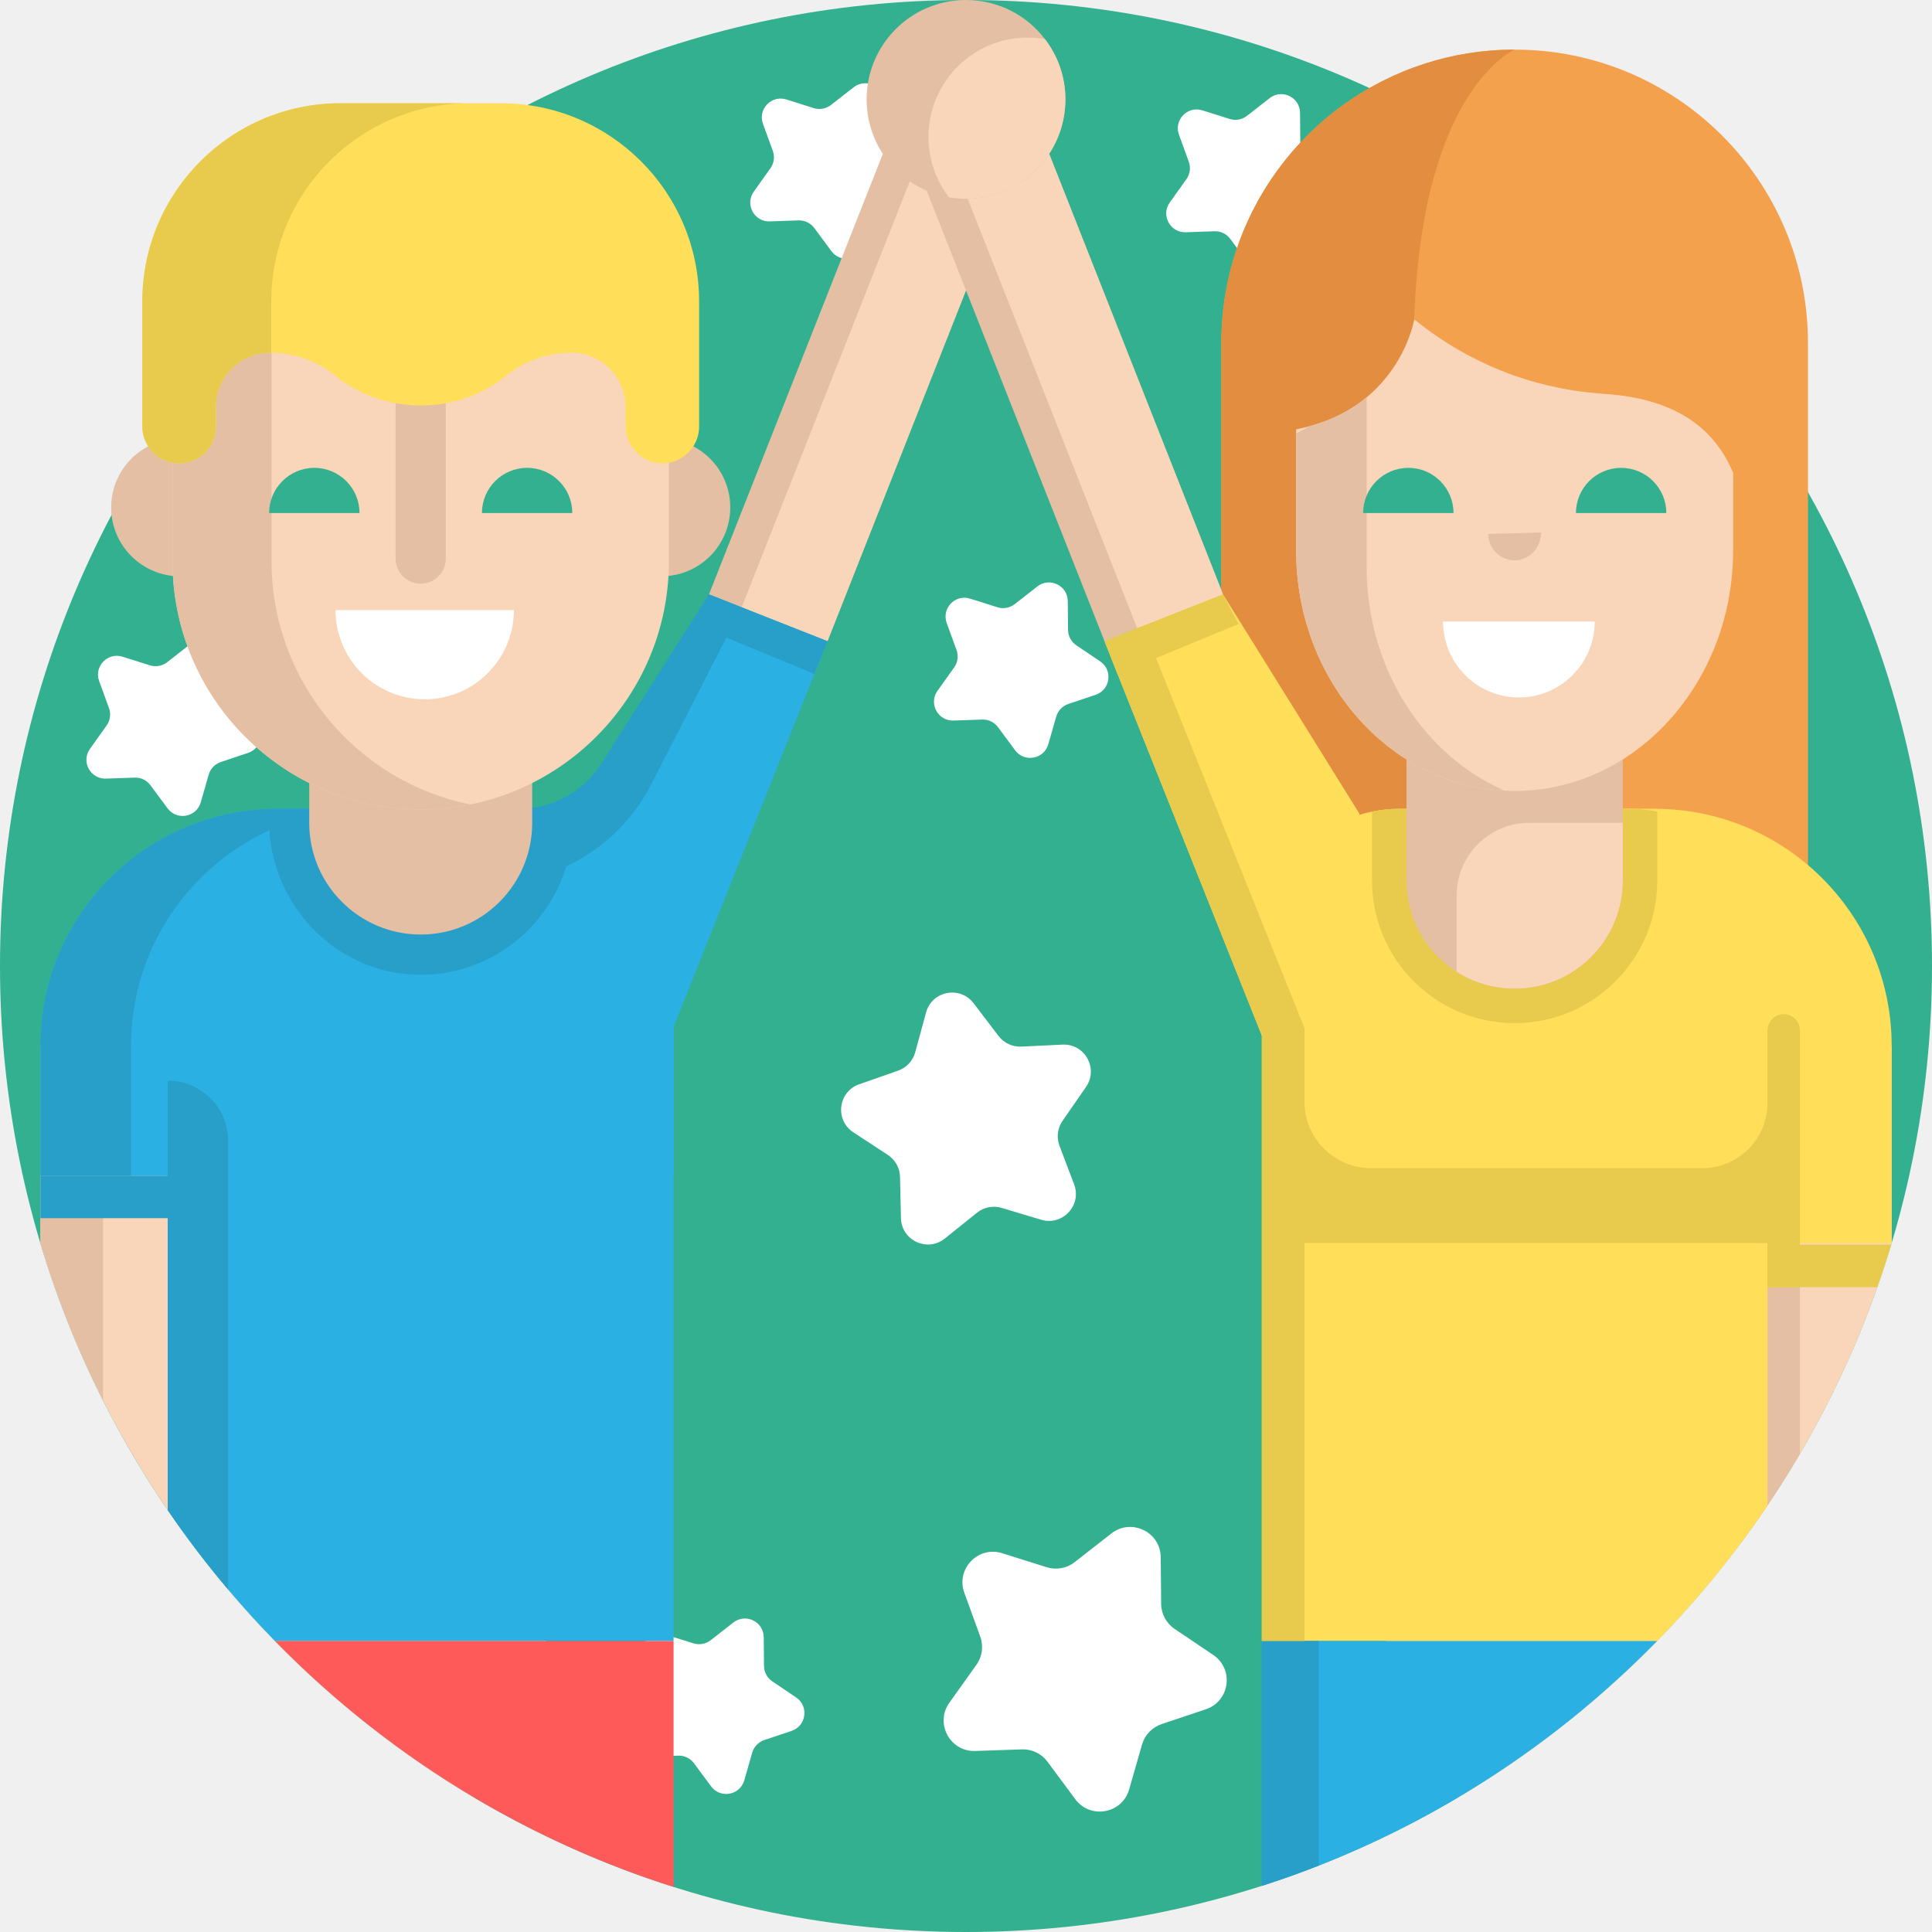
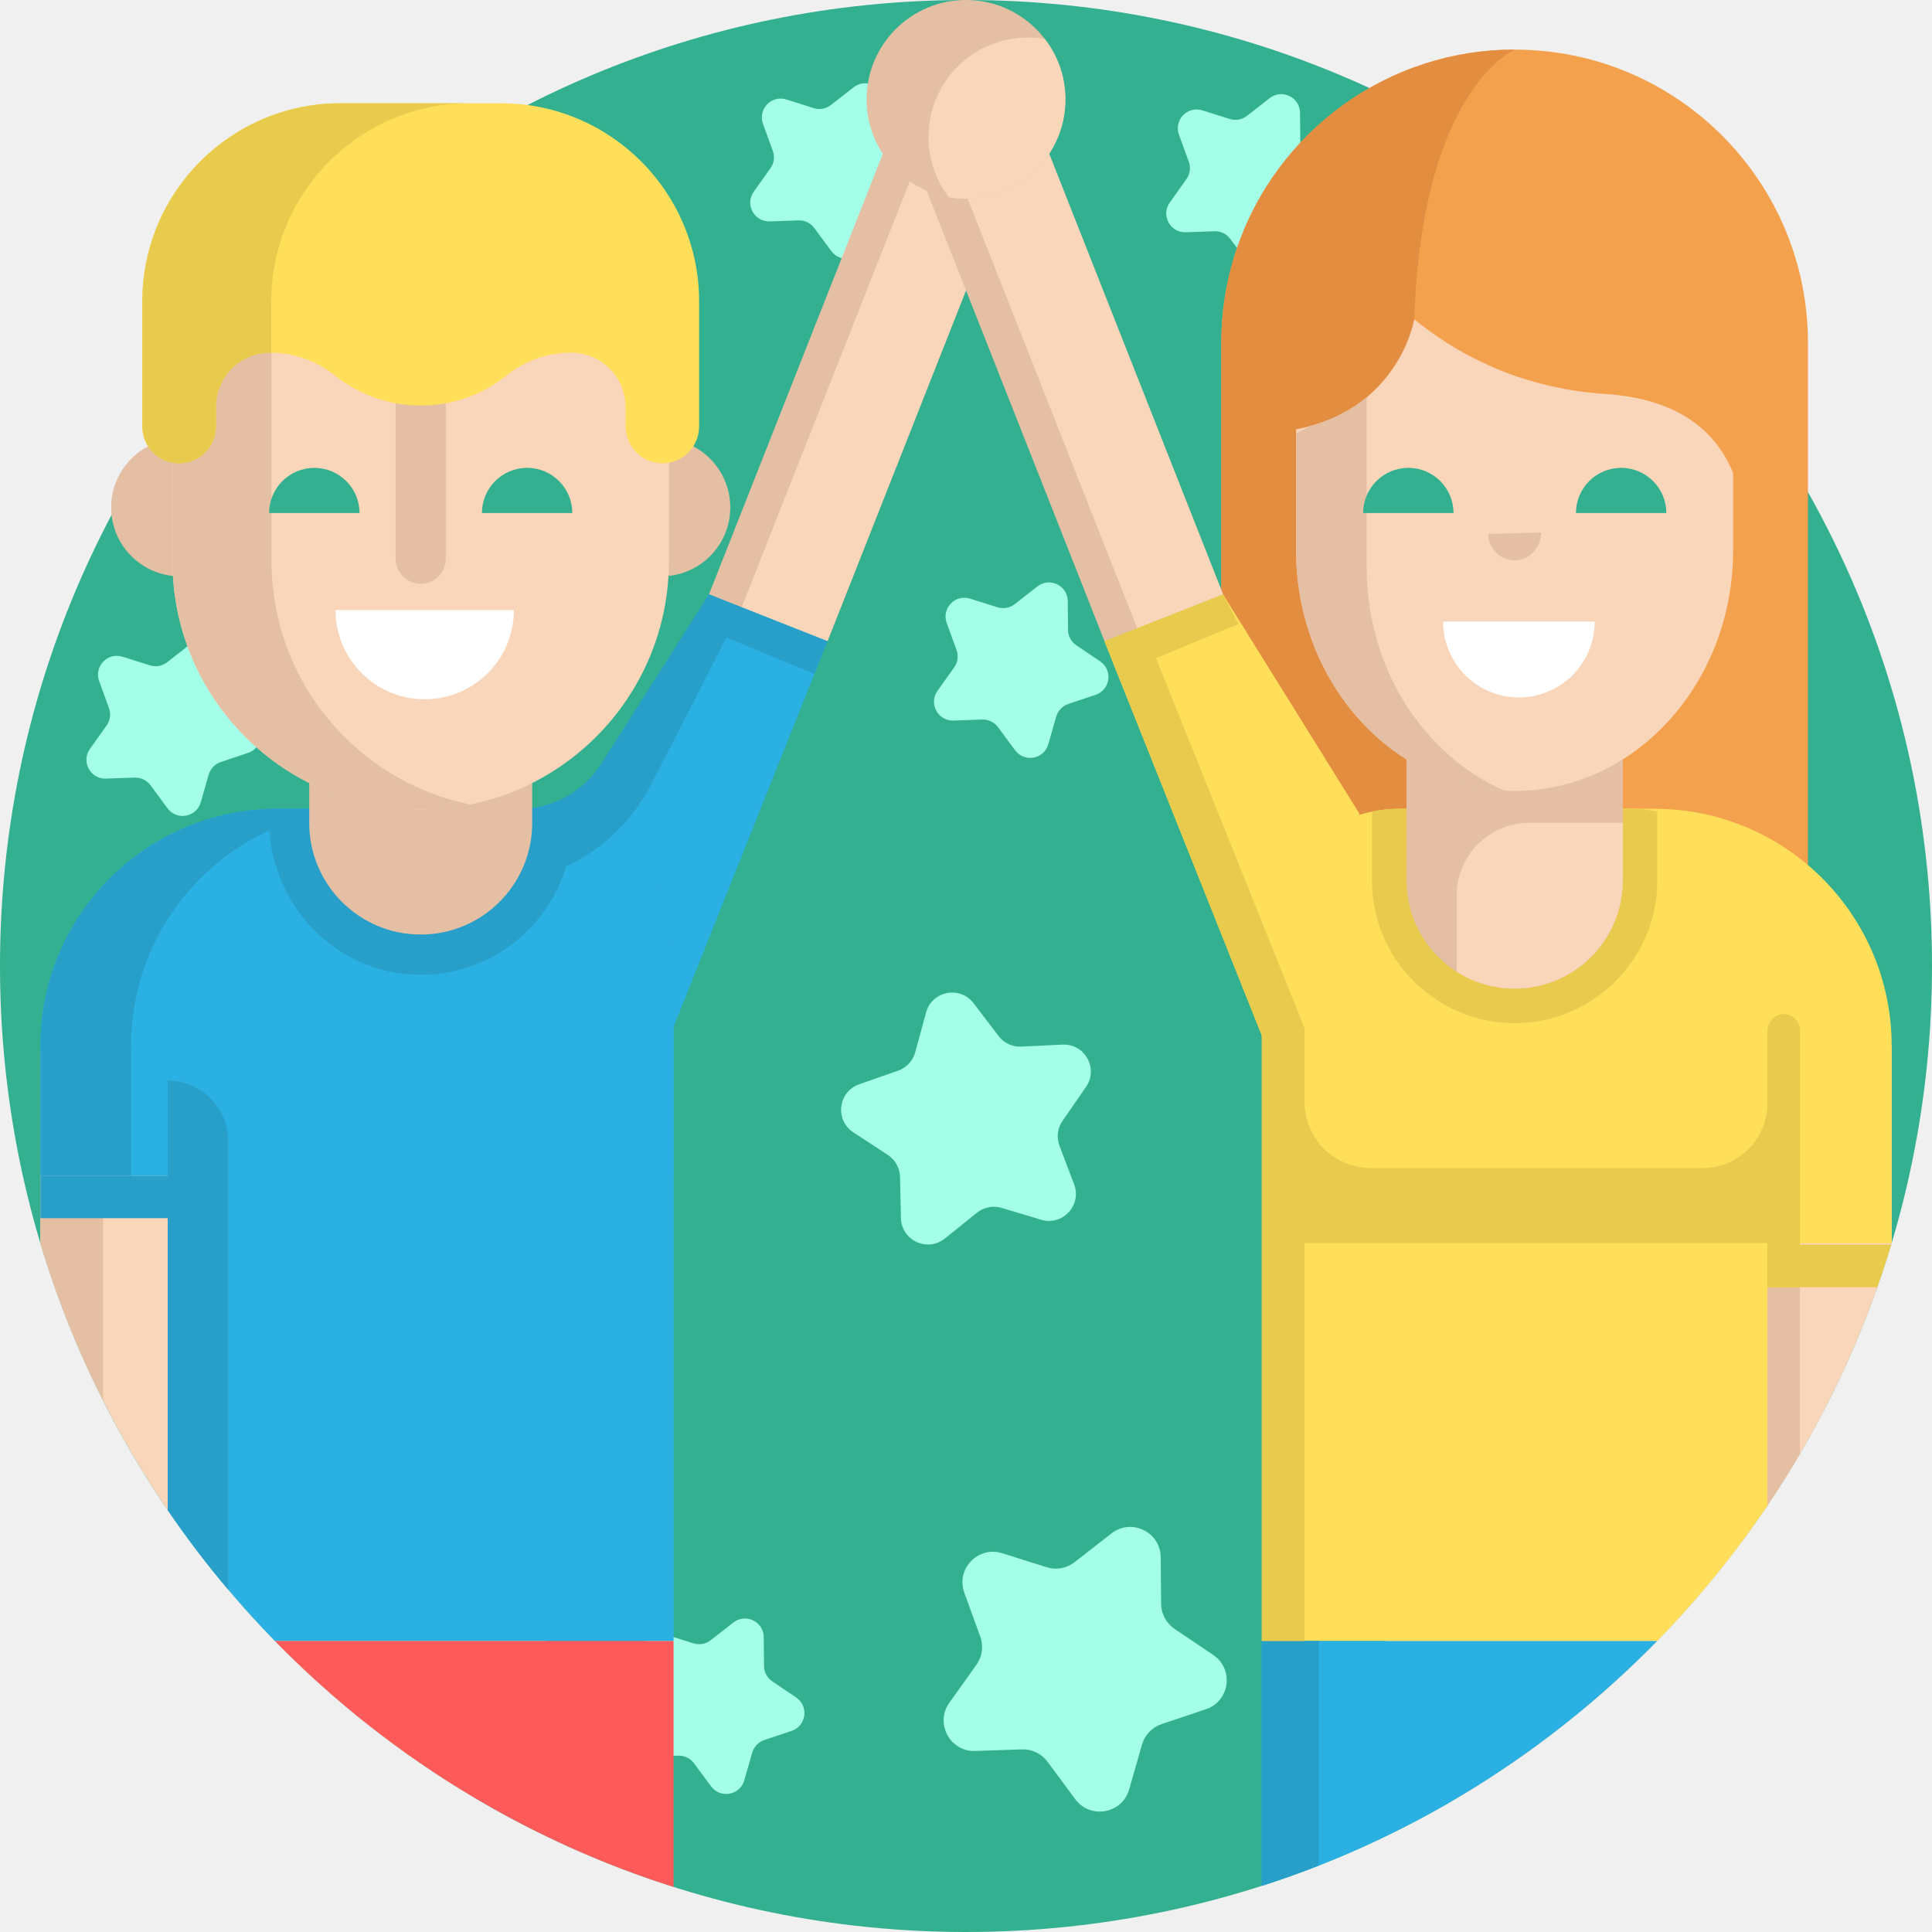
<svg xmlns="http://www.w3.org/2000/svg" version="1.1" id="Capa_1" x="0px" y="0px" viewBox="0 0 512 512" style="enable-background:new 0 0 512 512;" xml:space="preserve" width="512px" height="512px" class="">
  <g>
    <link type="text/css" id="dark-mode" rel="stylesheet" />
    <style type="text/css" id="dark-mode-custom-style" />
    <circle style="fill:#33B08F" cx="256" cy="256" r="256" data-original="#5C5E70" class="" data-old_color="#5C5E70" />
    <g>
-       <path style="fill:#FFFFFF" d="M275.912,323.244l-10.467-3.139c-2.255-0.676-4.698-0.2-6.534,1.275l-8.52,6.842   c-4.623,3.713-11.495,0.513-11.63-5.414l-0.249-10.924c-0.053-2.353-1.262-4.53-3.231-5.82l-9.141-5.988   c-4.959-3.249-4.04-10.774,1.555-12.733l10.313-3.612c2.221-0.778,3.918-2.6,4.537-4.871l2.87-10.543   c1.557-5.72,8.998-7.171,12.591-2.456l6.623,8.691c1.426,1.872,3.683,2.924,6.035,2.81l10.914-0.528   c5.921-0.286,9.6,6.341,6.227,11.216l-6.22,8.984c-1.34,1.935-1.642,4.406-0.807,6.608l3.874,10.217   C286.757,319.4,281.59,324.948,275.912,323.244z" data-original="#797B89" class="" data-old_color="#797B89" />
-       <path style="fill:#FFFFFF" d="M269.013,198.828l-4.535-6.123c-0.977-1.319-2.54-2.073-4.182-2.016l-7.615,0.264   c-4.132,0.143-6.634-4.513-4.235-7.88l4.422-6.206c0.953-1.336,1.187-3.057,0.625-4.6l-2.605-7.161   c-1.413-3.885,2.241-7.704,6.185-6.463l7.268,2.288c1.566,0.493,3.274,0.184,4.567-0.827l6.005-4.691   c3.258-2.544,8.02-0.249,8.057,3.885l0.07,7.619c0.015,1.642,0.837,3.17,2.197,4.089l6.316,4.262   c3.427,2.312,2.715,7.55-1.205,8.864l-7.224,2.421c-1.557,0.521-2.756,1.775-3.21,3.353l-2.101,7.324   C276.675,201.209,271.474,202.15,269.013,198.828z" data-original="#797B89" class="" data-old_color="#797B89" />
-       <path style="fill:#FFFFFF" d="M188.442,473.399l-4.535-6.123c-0.977-1.319-2.54-2.073-4.182-2.016l-7.615,0.264   c-4.132,0.143-6.634-4.513-4.235-7.88l4.422-6.206c0.953-1.336,1.187-3.057,0.625-4.6l-2.604-7.16   c-1.413-3.885,2.241-7.704,6.185-6.463l7.268,2.288c1.566,0.493,3.274,0.184,4.567-0.827l6.005-4.691   c3.258-2.544,8.02-0.249,8.057,3.885l0.07,7.619c0.015,1.642,0.837,3.17,2.197,4.089l6.316,4.262   c3.427,2.312,2.715,7.55-1.205,8.864l-7.224,2.421c-1.557,0.521-2.756,1.775-3.21,3.353l-2.101,7.324   C196.104,475.781,190.903,476.722,188.442,473.399z" data-original="#797B89" class="" data-old_color="#797B89" />
-       <path style="fill:#FFFFFF" d="M44.404,214.217l-4.535-6.123c-0.977-1.319-2.54-2.073-4.182-2.016l-7.615,0.264   c-4.132,0.143-6.634-4.513-4.235-7.88l4.422-6.206c0.953-1.336,1.187-3.057,0.625-4.6l-2.605-7.161   c-1.413-3.885,2.241-7.704,6.185-6.463l7.268,2.288c1.566,0.493,3.274,0.184,4.567-0.827l6.005-4.691   c3.258-2.544,8.02-0.249,8.057,3.885l0.07,7.619c0.015,1.642,0.837,3.17,2.197,4.089l6.316,4.262   c3.427,2.312,2.715,7.55-1.205,8.864l-7.224,2.421c-1.557,0.521-2.756,1.775-3.21,3.353l-2.101,7.324   C52.066,216.598,46.865,217.539,44.404,214.217z" data-original="#797B89" class="" data-old_color="#797B89" />
-       <path style="fill:#FFFFFF" d="M284.954,476.806l-7.357-9.934c-1.585-2.14-4.122-3.364-6.783-3.271l-12.354,0.429   c-6.702,0.233-10.762-7.321-6.87-12.782l7.174-10.067c1.545-2.169,1.925-4.959,1.015-7.462l-4.226-11.617   c-2.293-6.303,3.636-12.498,10.034-10.484l11.791,3.711c2.54,0.799,5.311,0.298,7.41-1.341l9.743-7.609   c5.285-4.128,13.01-0.403,13.072,6.303l0.114,12.361c0.024,2.663,1.357,5.144,3.565,6.633l10.247,6.914   c5.559,3.751,4.404,12.248-1.955,14.38l-11.721,3.928c-2.526,0.846-4.472,2.881-5.207,5.441l-3.41,11.883   C297.384,480.668,288.946,482.195,284.954,476.806z" data-original="#797B89" class="" data-old_color="#797B89" />
-       <path style="fill:#FFFFFF" d="M330.564,69.426l-4.535-6.123c-0.977-1.319-2.54-2.073-4.182-2.016l-7.615,0.264   c-4.132,0.143-6.634-4.513-4.235-7.88l4.422-6.206c0.953-1.336,1.187-3.057,0.625-4.6l-2.605-7.161   c-1.413-3.885,2.241-7.704,6.185-6.463l7.268,2.288c1.566,0.493,3.274,0.184,4.567-0.827l6.005-4.691   c3.258-2.544,8.02-0.249,8.057,3.885l0.07,7.619c0.015,1.642,0.837,3.17,2.197,4.089l6.316,4.262   c3.427,2.312,2.715,7.55-1.205,8.864l-7.224,2.421c-1.557,0.521-2.756,1.775-3.21,3.353l-2.101,7.324   C338.225,71.806,333.024,72.748,330.564,69.426z" data-original="#797B89" class="" data-old_color="#797B89" />
-       <path style="fill:#FFFFFF" d="M220.322,66.545l-4.535-6.123c-0.977-1.319-2.54-2.073-4.182-2.016l-7.615,0.264   c-4.132,0.143-6.634-4.513-4.235-7.88l4.422-6.206c0.953-1.336,1.187-3.057,0.625-4.6l-2.605-7.161   c-1.413-3.885,2.241-7.704,6.185-6.463l7.268,2.288c1.566,0.493,3.274,0.184,4.567-0.827l6.005-4.691   c3.258-2.544,8.02-0.249,8.057,3.885l0.07,7.619c0.015,1.642,0.837,3.17,2.197,4.089l6.316,4.262   c3.427,2.312,2.715,7.55-1.205,8.864l-7.224,2.421c-1.557,0.521-2.756,1.775-3.21,3.353l-2.101,7.324   C227.984,68.927,222.783,69.868,220.322,66.545z" data-original="#797B89" class="" data-old_color="#797B89" />
+       <path style="fill:#A3FFE7" d="M275.912,323.244l-10.467-3.139c-2.255-0.676-4.698-0.2-6.534,1.275l-8.52,6.842   c-4.623,3.713-11.495,0.513-11.63-5.414l-0.249-10.924c-0.053-2.353-1.262-4.53-3.231-5.82l-9.141-5.988   c-4.959-3.249-4.04-10.774,1.555-12.733l10.313-3.612c2.221-0.778,3.918-2.6,4.537-4.871l2.87-10.543   c1.557-5.72,8.998-7.171,12.591-2.456l6.623,8.691c1.426,1.872,3.683,2.924,6.035,2.81l10.914-0.528   c5.921-0.286,9.6,6.341,6.227,11.216l-6.22,8.984c-1.34,1.935-1.642,4.406-0.807,6.608l3.874,10.217   C286.757,319.4,281.59,324.948,275.912,323.244z" data-original="#797B89" class="active-path" data-old_color="#797B89" />
+       <path style="fill:#A3FFE7" d="M269.013,198.828l-4.535-6.123c-0.977-1.319-2.54-2.073-4.182-2.016l-7.615,0.264   c-4.132,0.143-6.634-4.513-4.235-7.88l4.422-6.206c0.953-1.336,1.187-3.057,0.625-4.6l-2.605-7.161   c-1.413-3.885,2.241-7.704,6.185-6.463l7.268,2.288c1.566,0.493,3.274,0.184,4.567-0.827l6.005-4.691   c3.258-2.544,8.02-0.249,8.057,3.885l0.07,7.619c0.015,1.642,0.837,3.17,2.197,4.089l6.316,4.262   c3.427,2.312,2.715,7.55-1.205,8.864l-7.224,2.421c-1.557,0.521-2.756,1.775-3.21,3.353l-2.101,7.324   C276.675,201.209,271.474,202.15,269.013,198.828z" data-original="#797B89" class="active-path" data-old_color="#797B89" />
+       <path style="fill:#A3FFE7" d="M188.442,473.399l-4.535-6.123c-0.977-1.319-2.54-2.073-4.182-2.016l-7.615,0.264   c-4.132,0.143-6.634-4.513-4.235-7.88l4.422-6.206c0.953-1.336,1.187-3.057,0.625-4.6l-2.604-7.16   c-1.413-3.885,2.241-7.704,6.185-6.463l7.268,2.288c1.566,0.493,3.274,0.184,4.567-0.827l6.005-4.691   c3.258-2.544,8.02-0.249,8.057,3.885l0.07,7.619c0.015,1.642,0.837,3.17,2.197,4.089l6.316,4.262   c3.427,2.312,2.715,7.55-1.205,8.864l-7.224,2.421c-1.557,0.521-2.756,1.775-3.21,3.353l-2.101,7.324   C196.104,475.781,190.903,476.722,188.442,473.399z" data-original="#797B89" class="active-path" data-old_color="#797B89" />
+       <path style="fill:#A3FFE7" d="M44.404,214.217l-4.535-6.123c-0.977-1.319-2.54-2.073-4.182-2.016l-7.615,0.264   c-4.132,0.143-6.634-4.513-4.235-7.88l4.422-6.206c0.953-1.336,1.187-3.057,0.625-4.6l-2.605-7.161   c-1.413-3.885,2.241-7.704,6.185-6.463l7.268,2.288c1.566,0.493,3.274,0.184,4.567-0.827l6.005-4.691   c3.258-2.544,8.02-0.249,8.057,3.885l0.07,7.619c0.015,1.642,0.837,3.17,2.197,4.089l6.316,4.262   c3.427,2.312,2.715,7.55-1.205,8.864l-7.224,2.421c-1.557,0.521-2.756,1.775-3.21,3.353l-2.101,7.324   C52.066,216.598,46.865,217.539,44.404,214.217z" data-original="#797B89" class="active-path" data-old_color="#797B89" />
+       <path style="fill:#A3FFE7" d="M284.954,476.806l-7.357-9.934c-1.585-2.14-4.122-3.364-6.783-3.271l-12.354,0.429   c-6.702,0.233-10.762-7.321-6.87-12.782l7.174-10.067c1.545-2.169,1.925-4.959,1.015-7.462l-4.226-11.617   c-2.293-6.303,3.636-12.498,10.034-10.484l11.791,3.711c2.54,0.799,5.311,0.298,7.41-1.341l9.743-7.609   c5.285-4.128,13.01-0.403,13.072,6.303l0.114,12.361c0.024,2.663,1.357,5.144,3.565,6.633l10.247,6.914   c5.559,3.751,4.404,12.248-1.955,14.38l-11.721,3.928c-2.526,0.846-4.472,2.881-5.207,5.441l-3.41,11.883   C297.384,480.668,288.946,482.195,284.954,476.806z" data-original="#797B89" class="active-path" data-old_color="#797B89" />
+       <path style="fill:#A3FFE7" d="M330.564,69.426l-4.535-6.123c-0.977-1.319-2.54-2.073-4.182-2.016l-7.615,0.264   c-4.132,0.143-6.634-4.513-4.235-7.88l4.422-6.206c0.953-1.336,1.187-3.057,0.625-4.6l-2.605-7.161   c-1.413-3.885,2.241-7.704,6.185-6.463l7.268,2.288c1.566,0.493,3.274,0.184,4.567-0.827l6.005-4.691   c3.258-2.544,8.02-0.249,8.057,3.885l0.07,7.619c0.015,1.642,0.837,3.17,2.197,4.089l6.316,4.262   c3.427,2.312,2.715,7.55-1.205,8.864l-7.224,2.421c-1.557,0.521-2.756,1.775-3.21,3.353l-2.101,7.324   C338.225,71.806,333.024,72.748,330.564,69.426z" data-original="#797B89" class="active-path" data-old_color="#797B89" />
+       <path style="fill:#A3FFE7" d="M220.322,66.545l-4.535-6.123c-0.977-1.319-2.54-2.073-4.182-2.016l-7.615,0.264   c-4.132,0.143-6.634-4.513-4.235-7.88l4.422-6.206c0.953-1.336,1.187-3.057,0.625-4.6l-2.605-7.161   c-1.413-3.885,2.241-7.704,6.185-6.463l7.268,2.288c1.566,0.493,3.274,0.184,4.567-0.827l6.005-4.691   c3.258-2.544,8.02-0.249,8.057,3.885l0.07,7.619c0.015,1.642,0.837,3.17,2.197,4.089l6.316,4.262   c3.427,2.312,2.715,7.55-1.205,8.864l-7.224,2.421c-1.557,0.521-2.756,1.775-3.21,3.353l-2.101,7.324   C227.984,68.927,222.783,69.868,220.322,66.545z" data-original="#797B89" class="active-path" data-old_color="#797B89" />
    </g>
    <path style="fill:#E5BFA3;" d="M273.611,32.336l-54.322,137.597l-22.742-8.977l-8.667-3.43l54.306-137.597  c3.429-8.667,13.241-12.932,21.924-9.501c1.823,0.726,3.461,1.715,4.851,2.951C274.228,17.922,276.315,25.477,273.611,32.336z" data-original="#E5BFA3" class="" />
    <path style="fill:#F9D6B9;" d="M273.611,32.336l-54.322,137.597l-22.742-8.977l54.106-137.102  c2.966-7.478,10.676-11.68,18.309-10.475C274.228,17.922,276.315,25.477,273.611,32.336z" data-original="#F9D6B9" class="" />
-     <polygon style="fill:#2BB0E3" points="219.293,169.928 187.875,157.525 151.711,215.682 178.499,272.178 " data-original="#34ABE0" class="active-path" data-old_color="#34ABE0" />
+     <polygon style="fill:#2BB0E3" points="219.293,169.928 187.875,157.525 151.711,215.682 178.499,272.178 " data-original="#34ABE0" class="" data-old_color="#34ABE0" />
    <path style="fill:#F9D6B9;" d="M156.686,476.389h-31.002c-19.404-11.494-37.146-25.475-52.809-41.503  c-28.547-29.215-50.155-65.233-62.161-105.399v-52.318h88.806l45.255,157.717L156.686,476.389z" data-original="#F9D6B9" class="" />
    <path style="fill:#E5BFA3;" d="M27.317,277.179v93.978c-6.698-13.27-12.278-27.199-16.603-41.671v-52.308H27.317z" data-original="#E5BFA3" class="" />
-     <rect x="10.711" y="311.568" style="fill:#279FC9;" width="142.106" height="11.265" data-original="#279FC9" class="" />
+     <rect x="10.711" y="311.568" style="fill:#279FC9" width="142.106" height="11.265" data-original="#279FC9" class="" />
    <g>
-       <path style="fill:#2BB0E3" d="M178.499,214.383v97.188H10.713v-34.4c0-33.937,26.911-61.597,60.565-62.788   c0.747-0.036,1.512-0.053,2.277-0.053L178.499,214.383z" data-original="#34ABE0" class="active-path" data-old_color="#34ABE0" />
-       <path style="fill:#2BB0E3" d="M178.503,250.952v183.933H72.874c-4.305-4.399-8.443-8.955-12.413-13.657   c-5.674-6.698-11.003-13.699-15.966-20.971V250.952c0-16.812,11.327-30.981,26.781-35.276c3.135-0.888,6.426-1.348,9.843-1.348   h60.761c3.406,0,6.698,0.46,9.832,1.348C167.166,219.971,178.503,234.14,178.503,250.952z" data-original="#34ABE0" class="active-path" data-old_color="#34ABE0" />
+       <path style="fill:#2BB0E3" d="M178.499,214.383v97.188H10.713v-34.4c0-33.937,26.911-61.597,60.565-62.788   c0.747-0.036,1.512-0.053,2.277-0.053L178.499,214.383z" data-original="#34ABE0" class="" data-old_color="#34ABE0" />
+       <path style="fill:#2BB0E3" d="M178.503,250.952v183.933H72.874c-4.305-4.399-8.443-8.955-12.413-13.657   c-5.674-6.698-11.003-13.699-15.966-20.971V250.952c0-16.812,11.327-30.981,26.781-35.276c3.135-0.888,6.426-1.348,9.843-1.348   h60.761c3.406,0,6.698,0.46,9.832,1.348C167.166,219.971,178.503,234.14,178.503,250.952z" data-original="#34ABE0" class="" data-old_color="#34ABE0" />
    </g>
    <g>
-       <path style="fill:#279FC9;" d="M187.875,157.525l-28.504,44.815c-4.765,7.492-13.029,12.026-21.907,12.018   c-22.546-0.019-63.909-0.028-63.909-0.028c-0.765,0-1.53,0.018-2.277,0.053v2.956c0,22.168,17.605,40.753,39.772,40.993   c18.387,0.2,33.995-12.002,38.985-28.74c9.725-4.533,17.66-12.179,22.549-21.73l23.756-46.41L187.875,157.525z" data-original="#279FC9" class="" />
-       <path style="fill:#279FC9;" d="M95.291,214.383c0.747-0.036,1.512-0.053,2.277-0.053H73.555c-0.765,0-1.53,0.018-2.277,0.053   c-33.653,1.192-60.565,28.851-60.565,62.788v34.4h24.013v-34.4C34.726,243.233,61.637,215.575,95.291,214.383z" data-original="#279FC9" class="" />
+       <path style="fill:#279FC9" d="M187.875,157.525l-28.504,44.815c-4.765,7.492-13.029,12.026-21.907,12.018   c-22.546-0.019-63.909-0.028-63.909-0.028c-0.765,0-1.53,0.018-2.277,0.053v2.956c0,22.168,17.605,40.753,39.772,40.993   c18.387,0.2,33.995-12.002,38.985-28.74c9.725-4.533,17.66-12.179,22.549-21.73l23.756-46.41L187.875,157.525z" data-original="#279FC9" class="" />
+       <path style="fill:#279FC9" d="M95.291,214.383c0.747-0.036,1.512-0.053,2.277-0.053H73.555c-0.765,0-1.53,0.018-2.277,0.053   c-33.653,1.192-60.565,28.851-60.565,62.788v34.4h24.013v-34.4C34.726,243.233,61.637,215.575,95.291,214.383z" data-original="#279FC9" class="" />
    </g>
    <g>
      <path style="fill:#E5BFA3;" d="M141.035,186.385v31.734c0,16.315-13.226,29.541-29.541,29.541l0,0   c-16.315,0-29.541-13.226-29.541-29.541v-31.734H141.035z" data-original="#E5BFA3" class="" />
      <circle style="fill:#E5BFA3;" cx="47.719" cy="134.468" r="18.259" data-original="#E5BFA3" class="" />
      <circle style="fill:#E5BFA3;" cx="175.271" cy="134.468" r="18.259" data-original="#E5BFA3" class="" />
    </g>
    <path style="fill:#F9D6B9;" d="M177.269,82.354L45.72,75.351v73.379c0,36.327,29.448,65.775,65.775,65.775l0,0  c36.327,0,65.775-29.448,65.775-65.775V82.354H177.269z" data-original="#F9D6B9" class="" />
    <g>
      <path style="fill:#E5BFA3;" d="M111.495,154.689L111.495,154.689c-3.675,0-6.653-2.979-6.653-6.653V95.86h13.307v52.175   C118.148,151.71,115.169,154.689,111.495,154.689z" data-original="#E5BFA3" class="" />
      <path style="fill:#E5BFA3;" d="M71.965,148.73V76.748l-26.247-1.397v73.379c0,36.327,29.448,65.775,65.775,65.775l0,0   c4.494,0,8.882-0.453,13.123-1.312C94.579,207.109,71.965,180.561,71.965,148.73z" data-original="#E5BFA3" class="" />
    </g>
    <path style="fill:#FFDE59" d="M185.272,79.896v33.134c0,2.695-1.091,5.133-2.855,6.896c-1.814,1.817-4.342,2.918-7.12,2.855  c-5.332-0.12-9.531-4.615-9.531-9.947v-5.009c0-3.969-1.607-7.557-4.209-10.157c-2.601-2.601-6.189-4.209-10.157-4.209  c-6.189,0-12.212,2.077-17.037,5.959c-6.256,5.032-14.21,8.047-22.87,8.047c-8.657,0-16.611-3.015-22.867-8.047  c-0.827-0.667-1.691-1.277-2.584-1.834c-0.01-0.01-0.023-0.017-0.033-0.023c-1.701-1.061-3.508-1.921-5.389-2.578  c-2.888-1.004-5.939-1.525-9.037-1.525c-7.93,0-14.36,6.44-14.36,14.373v5.203c0,2.692-1.091,5.133-2.858,6.896  c-1.764,1.764-4.202,2.855-6.896,2.855c-5.385,0-9.751-4.366-9.751-9.754V79.896c0-29.013,23.516-52.532,52.529-52.532h42.492  C161.752,27.364,185.272,50.883,185.272,79.896z" data-original="#FFE461" class="" data-old_color="#FFE461" />
    <path style="fill:#E8CA4D;" d="M124.41,27.363c-29.016,0-52.524,23.522-52.524,52.537v13.574c-0.106-0.014-0.197-0.014-0.302-0.014  c-7.937,0-14.363,6.439-14.363,14.376v5.191c0,2.694-1.091,5.139-2.852,6.899c-1.774,1.761-4.205,2.852-6.899,2.852  c-5.387,0-9.751-4.362-9.751-9.751V79.9c0-29.016,23.509-52.537,52.524-52.537C90.243,27.363,124.41,27.363,124.41,27.363z" data-original="#E8CA4D" class="" />
-     <path style="fill:#FF5A5A;" d="M178.503,434.885v65.17c-18.62-5.904-36.321-13.887-52.82-23.667  c-19.404-11.494-37.146-25.475-52.809-41.503H178.503z" data-original="#FF5A5A" />
-     <path style="fill:#279FC9;" d="M60.461,302.372v118.857c-5.695-6.719-11.034-13.74-16.008-21.034V286.364  C53.293,286.364,60.461,293.532,60.461,302.372z" data-original="#279FC9" class="" />
-     <path style="fill:#FFFFFF;" d="M136.188,161.681c0,2.437-0.357,4.79-1.071,6.997c-1.029,3.403-2.836,6.492-5.211,9.034  c-4.307,4.685-10.505,7.606-17.355,7.606c-6.849,0-13.048-2.92-17.355-7.606c-2.374-2.542-4.181-5.631-5.211-9.034  c-0.715-2.206-1.071-4.559-1.071-6.997H136.188z" data-original="#FFFFFF" class="" />
+     <path style="fill:#FF5A5A;" d="M178.503,434.885v65.17c-18.62-5.904-36.321-13.887-52.82-23.667  c-19.404-11.494-37.146-25.475-52.809-41.503H178.503z" data-original="#FF5A5A" class="" />
+     <path style="fill:#279FC9" d="M60.461,302.372v118.857c-5.695-6.719-11.034-13.74-16.008-21.034V286.364  C53.293,286.364,60.461,293.532,60.461,302.372z" data-original="#279FC9" class="" />
+     <path style="fill:#FFFFFF" d="M136.188,161.681c0,2.437-0.357,4.79-1.071,6.997c-1.029,3.403-2.836,6.492-5.211,9.034  c-4.307,4.685-10.505,7.606-17.355,7.606c-6.849,0-13.048-2.92-17.355-7.606c-2.374-2.542-4.181-5.631-5.211-9.034  c-0.715-2.206-1.071-4.559-1.071-6.997H136.188z" data-original="#FFFFFF" class="" data-old_color="#FFFFFF" />
    <g>
      <path style="fill:#33B08F" d="M151.665,135.96c0-6.613-5.36-11.973-11.973-11.973s-11.973,5.36-11.973,11.973" data-original="#5C5E70" class="" data-old_color="#5C5E70" />
      <path style="fill:#33B08F" d="M95.272,135.96c0-6.613-5.36-11.973-11.973-11.973s-11.973,5.36-11.973,11.973" data-original="#5C5E70" class="" data-old_color="#5C5E70" />
    </g>
-     <polyline style="fill:#279FC9;" points="183.8,165.375 215.831,178.606 219.293,169.928 187.875,157.525 " data-original="#279FC9" class="" />
+     <polyline style="fill:#279FC9" points="183.8,165.375 215.831,178.606 219.293,169.928 187.875,157.525 " data-original="#279FC9" class="" />
    <path style="fill:#F9D6B9;" d="M355.344,476.389h31.002c19.404-11.494,37.146-25.475,52.809-41.503  c28.547-29.215,50.155-65.233,62.161-105.399v-52.318H412.51l-45.255,157.717L355.344,476.389z" data-original="#F9D6B9" class="" />
    <path style="fill:#E5BFA3;" d="M476.999,341.116v44.168c-2.717,4.65-5.59,9.206-8.6,13.667c-2.257,3.354-4.598,6.646-7.011,9.885  h-10.512v-67.72L476.999,341.116L476.999,341.116z" data-original="#E5BFA3" class="" />
    <path style="fill:#E8CA4D;" d="M501.188,329.852c-1.139,3.793-2.372,7.555-3.678,11.264H359.208v-11.264H501.188z" data-original="#E8CA4D" class="" />
    <path style="fill:#F4A14E;" d="M479.13,90.874v152.915l-12.08-5.707v23.467H329.238v-17.123l-5.572,2.941V90.874  c0-17.299,5.654-33.297,15.212-46.204c9.571-12.92,23.047-22.763,38.679-27.793c7.511-2.427,15.509-3.728,23.834-3.728h0.014  C444.327,13.149,479.13,47.95,479.13,90.874z" data-original="#F4A14E" class="" />
    <path style="fill:#FFDE59" d="M416.738,214.383c-0.747-0.036-1.512-0.053-2.277-0.053h24.013c0.765,0,1.53,0.018,2.277,0.053  c33.653,1.192,60.564,28.851,60.564,62.788v52.316H443.04l-9.927-52.316C433.113,243.233,450.391,215.575,416.738,214.383z" data-original="#FFE461" class="" data-old_color="#FFE461" />
    <path style="fill:#E28D40" d="M399.926,261.548c0.406,1.803,0.637,2.779,0.637,2.779l-48.631-2.779l-22.695-1.302v-15.822  l-5.572,2.941V90.874c0-17.299,5.654-33.297,15.212-46.204c9.571-12.92,23.047-22.763,38.679-27.793  c7.511-2.427,15.509-3.728,23.834-3.728h0.014c0,0-24.606,10.304-26.614,71.475C372.961,140.276,395.778,243.355,399.926,261.548z" data-original="#E28D40" class="" data-old_color="#E28D40" />
    <path style="fill:#FFDE59" d="M468.4,250.952v147.999c-8.662,12.852-18.463,24.879-29.268,35.934H334.391V250.952  c0-1.902,0.146-3.772,0.428-5.59c2.132-13.96,12.142-25.318,25.36-29.393c0.324-0.104,0.658-0.199,0.993-0.293  c0.794-0.23,1.609-0.428,2.424-0.596c2.393-0.502,4.869-0.752,7.419-0.752h60.761c2.55,0,5.026,0.261,7.419,0.752  c0.815,0.178,1.62,0.366,2.414,0.596C457.062,219.971,468.4,234.14,468.4,250.952z" data-original="#FFE461" class="" data-old_color="#FFE461" />
    <path style="fill:#E5BFA3;" d="M238.389,32.338l54.322,137.597l22.742-8.977l8.667-3.43L269.815,19.93  c-3.43-8.667-13.241-12.932-21.924-9.501c-1.823,0.726-3.461,1.715-4.851,2.951C237.771,17.922,235.685,25.478,238.389,32.338z" data-original="#E5BFA3" class="" />
    <path style="fill:#F9D6B9;" d="M247.06,28.904l54.322,137.597l22.742-8.977L270.018,20.423c-2.966-7.478-10.676-11.68-18.309-10.475  C246.442,14.49,244.356,22.044,247.06,28.904z" data-original="#F9D6B9" class="" />
    <polygon style="fill:#FFDE59" points="360.286,215.676 360.182,215.969 343.191,266.218 337.654,282.592 334.393,274.421   294.604,174.706 292.702,169.931 324.122,157.528 " data-original="#FFE461" class="" data-old_color="#FFE461" />
    <polyline style="fill:#E8CA4D;" points="328.2,165.375 296.169,178.606 292.706,169.929 324.124,157.526 " data-original="#E8CA4D" class="" />
-     <path style="fill:#2BB0E3" d="M439.132,434.885c-28.776,29.456-64.596,51.994-104.741,64.888v-64.888H439.132z" data-original="#34ABE0" class="active-path" data-old_color="#34ABE0" />
-     <path style="fill:#279FC9;" d="M349.469,434.885v59.507c-4.953,1.954-9.979,3.741-15.078,5.381c-0.01,0-0.031,0.01-0.042,0.01  v-64.899L349.469,434.885L349.469,434.885z" data-original="#279FC9" class="" />
+     <path style="fill:#2BB0E3" d="M439.132,434.885c-28.776,29.456-64.596,51.994-104.741,64.888v-64.888H439.132z" data-original="#34ABE0" class="" data-old_color="#34ABE0" />
+     <path style="fill:#279FC9" d="M349.469,434.885v59.507c-4.953,1.954-9.979,3.741-15.078,5.381c-0.01,0-0.031,0.01-0.042,0.01  v-64.899L349.469,434.885L349.469,434.885z" data-original="#279FC9" class="" />
    <path style="fill:#E8CA4D;" d="M439.197,215.081v18.254c0,20.846-16.959,37.804-37.794,37.804c-7.22,0-14.242-2.048-20.302-5.904  c-2.341-1.494-4.504-3.239-6.437-5.162c-7.147-7.178-11.065-16.666-11.065-26.739v-18.254c2.393-0.502,4.869-0.752,7.419-0.752  h60.761C434.328,214.328,436.804,214.59,439.197,215.081z" data-original="#E8CA4D" class="" />
    <path style="fill:#E5BFA3;" d="M430.054,185.599v47.731c0,15.822-12.813,28.656-28.656,28.656c-5.664,0-10.932-1.637-15.379-4.47  c-1.77-1.128-3.407-2.434-4.89-3.916c-5.179-5.2-8.386-12.369-8.386-20.27v-47.731H430.054z" data-original="#E5BFA3" class="" />
    <g>
      <path style="fill:#F9D6B9;" d="M430.054,218.04v15.29c0,15.822-12.813,28.656-28.656,28.656c-5.664,0-10.932-1.637-15.379-4.47   v-20.174c0-10.661,8.642-19.303,19.303-19.303h24.732V218.04z" data-original="#F9D6B9" class="" />
      <path style="fill:#F9D6B9;" d="M459.298,125.322v20.49c0,17.614-6.484,33.568-16.972,45.098   c-10.467,11.551-24.939,18.698-40.937,18.698c-0.907,0-1.793-0.022-2.7-0.089c-30.714-1.527-55.21-29.474-55.21-63.707v-32.02   c1.194-0.22,2.368-0.509,3.474-0.818c6.418-1.726,11.396-4.514,15.224-7.679c2.766-2.302,4.935-4.802,6.66-7.236   c4.514-6.396,5.753-12.392,5.93-13.321c0.022-0.067,0.022-0.089,0.022-0.111c5.178,4.205,11.684,8.586,19.605,12.126   c4.271,1.948,8.94,3.629,14.007,4.935c5.178,1.35,10.799,2.302,16.84,2.7C445.225,105.695,454.806,114.524,459.298,125.322z" data-original="#F9D6B9" class="" />
    </g>
    <g>
      <path style="fill:#E5BFA3;" d="M398.689,209.52c-30.714-1.527-55.21-29.474-55.21-63.707v-30.957   c1.217-0.598,2.39-1.217,3.474-1.881c6.418-1.726,11.396-4.514,15.224-7.679v44.942C362.177,177.147,377.291,200.16,398.689,209.52   z" data-original="#E5BFA3" class="" />
      <path style="fill:#E5BFA3;" d="M408.404,141.117c0,3.784-2.838,7.168-6.617,7.363c-4.043,0.209-7.389-2.986-7.389-6.983" data-original="#E5BFA3" class="" />
    </g>
-     <path style="fill:#FFFFFF;" d="M422.617,164.725c0,2.072-0.304,4.073-0.911,5.95c-0.876,2.894-2.412,5.521-4.43,7.683  c-3.662,3.984-8.933,6.468-14.758,6.468c-5.824,0-11.095-2.484-14.758-6.468c-2.019-2.162-3.556-4.788-4.43-7.683  c-0.607-1.876-0.911-3.877-0.911-5.95H422.617z" data-original="#FFFFFF" class="" />
+     <path style="fill:#FFFFFF" d="M422.617,164.725c0,2.072-0.304,4.073-0.911,5.95c-0.876,2.894-2.412,5.521-4.43,7.683  c-3.662,3.984-8.933,6.468-14.758,6.468c-5.824,0-11.095-2.484-14.758-6.468c-2.019-2.162-3.556-4.788-4.43-7.683  c-0.607-1.876-0.911-3.877-0.911-5.95H422.617z" data-original="#FFFFFF" class="" data-old_color="#FFFFFF" />
    <path style="fill:#E8CA4D;" d="M472.277,268.771c-2.235,0.213-3.877,2.218-3.877,4.464v19.095c0,9.521-7.719,17.241-17.241,17.241  h-87.836c-9.733,0-17.624-7.891-17.624-17.624v-19.47l-2.508-6.259l-8.37-20.856l-28.463-70.969l-11.755,0.313l39.79,99.715v160.465  h11.306V329.424h122.701v11.692h8.598V273.05C476.999,270.537,474.841,268.526,472.277,268.771z" data-original="#E8CA4D" class="" />
    <path style="fill:#E5BFA3;" d="M282.34,26.331c0,14.556-11.793,26.349-26.349,26.349c-1.533,0-3.048-0.133-4.505-0.397  c-12.399-2.12-21.826-12.929-21.826-25.952C229.66,11.794,241.453,0,255.991,0c8.537,0,16.128,4.051,20.917,10.354  C280.315,14.784,282.34,20.312,282.34,26.331z" data-original="#E5BFA3" class="" />
    <path style="fill:#F9D6B9;" d="M282.34,26.331c0,14.556-11.793,26.349-26.349,26.349c-1.533,0-3.048-0.133-4.505-0.397  c-3.407-4.429-5.432-9.976-5.432-15.995c0-14.556,11.793-26.33,26.33-26.33c1.553,0,3.067,0.133,4.524,0.397  C280.315,14.784,282.34,20.312,282.34,26.331z" data-original="#F9D6B9" class="" />
    <g>
      <path style="fill:#33B08F" d="M441.592,135.96c0-6.613-5.36-11.973-11.973-11.973c-6.613,0-11.973,5.36-11.973,11.973" data-original="#5C5E70" class="" data-old_color="#5C5E70" />
      <path style="fill:#33B08F" d="M385.198,135.96c0-6.613-5.36-11.973-11.974-11.973c-6.613,0-11.973,5.36-11.973,11.973" data-original="#5C5E70" class="" data-old_color="#5C5E70" />
    </g>
  </g>
</svg>
